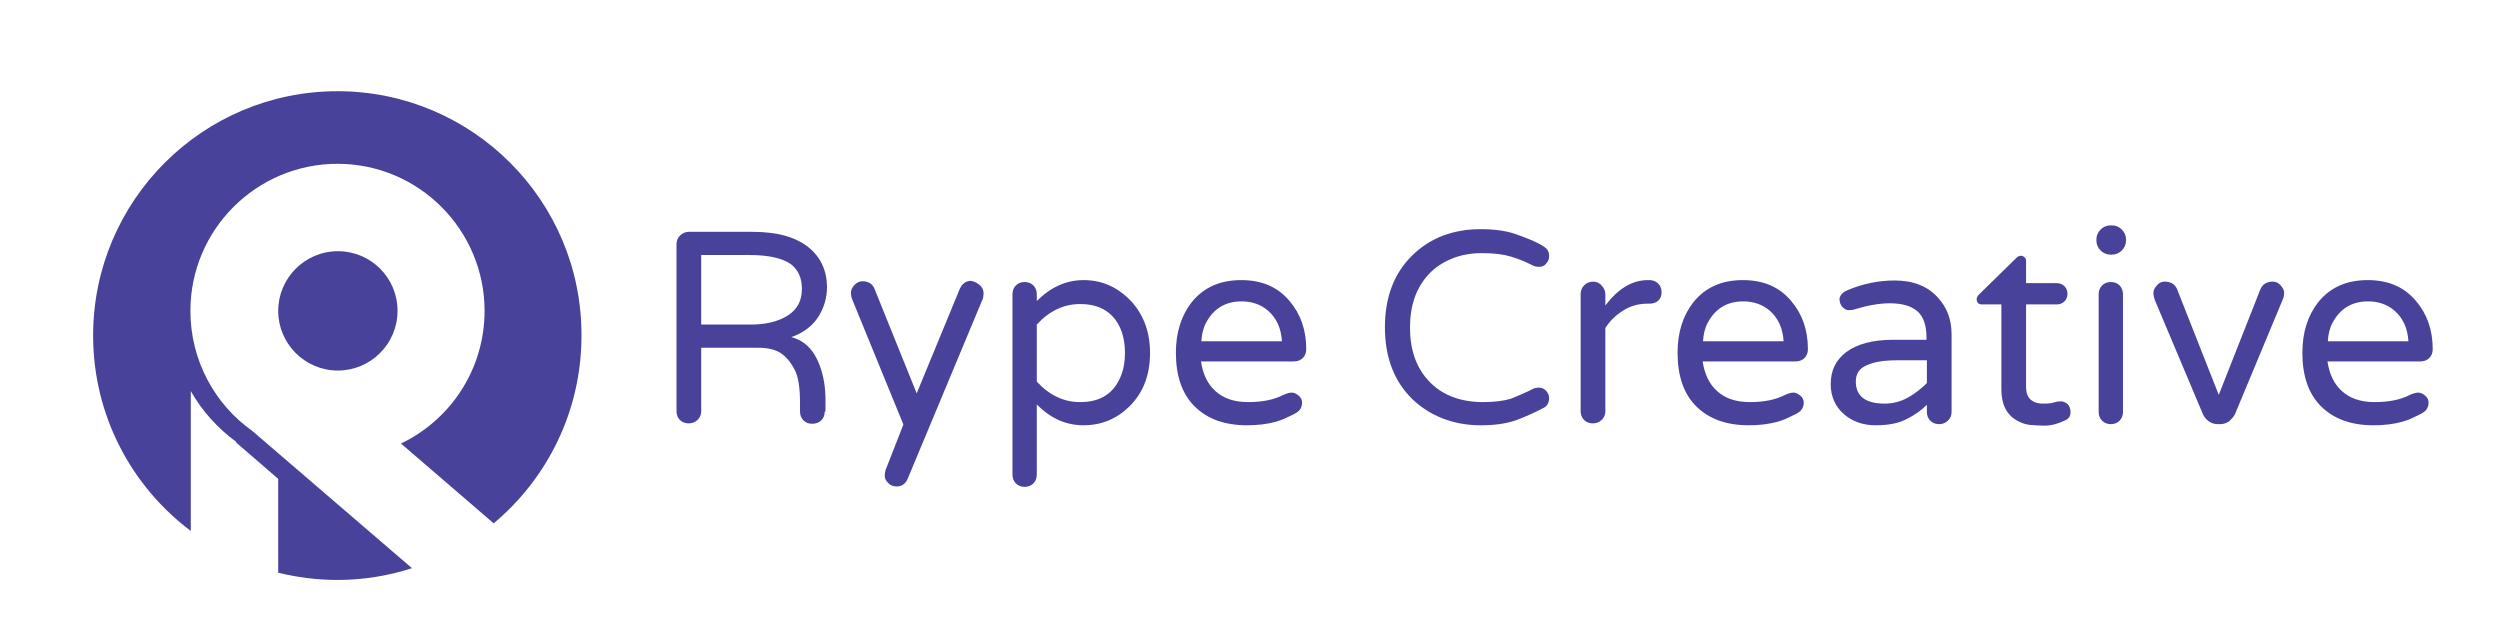
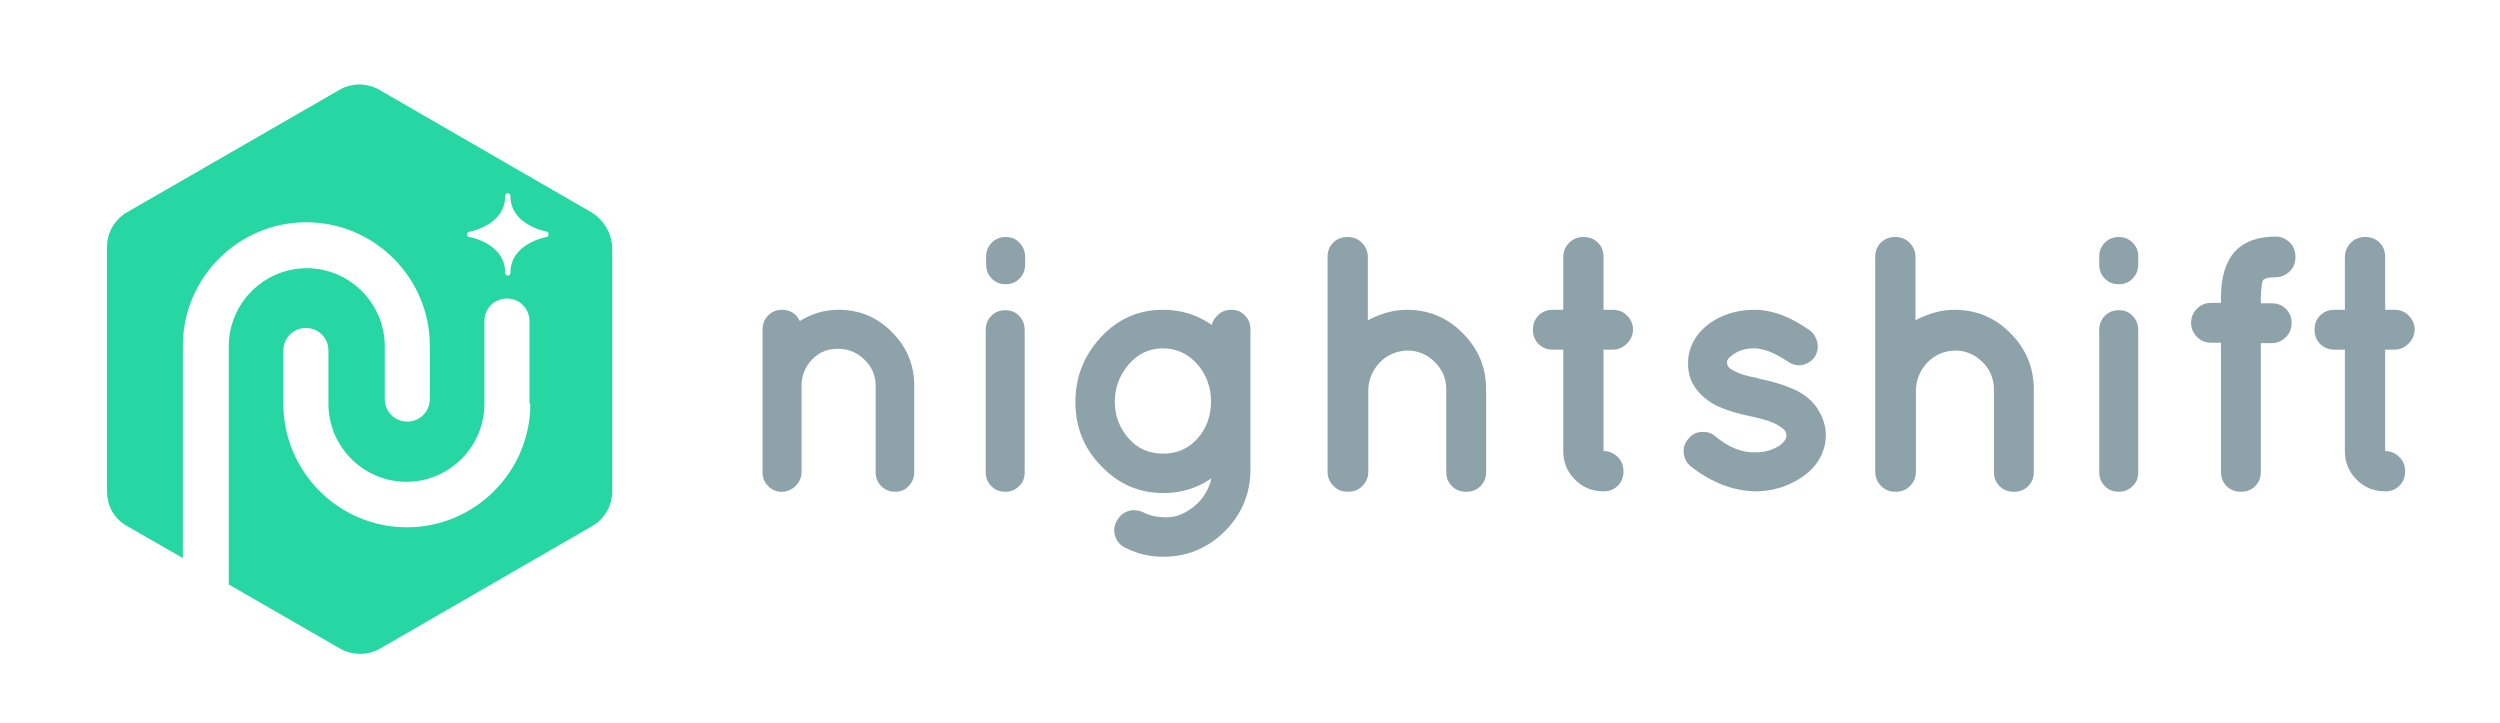
- <svg xmlns="http://www.w3.org/2000/svg" version="1.1" id="Layer_1" x="0px" y="0px" viewBox="0 0 657.8 166.7" style="enable-background:new 0 0 657.8 166.7;" xml:space="preserve">
+ <svg xmlns="http://www.w3.org/2000/svg" version="1.1" id="Layer_1" x="0px" y="0px" viewBox="0 0 577 166.7" style="enable-background:new 0 0 577 166.7;" xml:space="preserve">
  <style type="text/css">
- 	.st0{fill:#48429B;}
- 	.st1{fill:none;}
+ 	.st0{fill:#27D7A3;}
+ 	.st1{fill:#8EA3A9;}
</style>
+   <path class="st0" d="M136.5,49l-49-28.3c-2.8-1.6-6.3-1.6-9.1,0L29.3,49c-2.8,1.6-4.6,4.7-4.6,7.9v56.6c0,3.3,1.7,6.3,4.6,7.9  l12.9,7.4v-49c0-15.7,12.8-28.5,28.5-28.5c15.7,0,28.5,12.8,28.5,28.5v12.3c0,2.9-2.3,5.2-5.2,5.2c-2.9,0-5.2-2.3-5.2-5.2V79.9  c0-9.9-8.1-18-18-18s-18,8.1-18,18v54.6c0,0.1,0,0.3,0,0.4l25.7,14.8c1.4,0.8,3,1.2,4.6,1.2c1.6,0,3.2-0.4,4.6-1.2l49-28.3  c2.8-1.6,4.6-4.7,4.6-7.9V57C141.1,53.7,139.3,50.7,136.5,49z M122.4,93.2c0,15.7-12.8,28.5-28.5,28.5c-15.7,0-28.5-12.8-28.5-28.5  V80.9c0-2.9,2.3-5.2,5.2-5.2c2.9,0,5.2,2.3,5.2,5.2v12.3c0,9.9,8.1,18,18,18c9.9,0,18-8.1,18-18V74.1c0-2.9,2.3-5.2,5.2-5.2  c2.9,0,5.2,2.3,5.2,5.2V93.2z M126.1,54.7c-0.3,0.1-8.3,1.5-8.3,8.3c0,0.4-0.3,0.6-0.6,0.6c-0.4,0-0.6-0.3-0.6-0.6  c0-6.9-8.2-8.3-8.3-8.3c-0.3,0-0.5-0.3-0.5-0.6c0-0.3,0.2-0.6,0.5-0.6c0.3-0.1,8.3-1.5,8.3-8.3c0-0.4,0.3-0.6,0.6-0.6  c0.4,0,0.6,0.3,0.6,0.6c0,2.9,1.5,5.2,4.4,6.8c0.2,0.1,0.4,0.2,0.6,0.3c1.8,0.9,3.3,1.1,3.3,1.1c0.3,0.1,0.5,0.3,0.5,0.6  C126.7,54.4,126.4,54.6,126.1,54.7z" />
  <g>
-     <g>
-       <path class="st0" d="M88.8,24c-35.5,0-64.3,28.8-64.3,64.3c0,21,10.1,39.7,25.7,51.4v-36.8c3,5.3,7.1,9.8,12,13.4l-0.1,0.1    l11.1,9.6v24.7c5,1.2,10.2,1.9,15.6,1.9c6.8,0,13.4-1.1,19.6-3.1l-42-36.1l0,0c-9.9-7-16.3-18.6-16.3-31.6    c0-21.4,17.4-38.7,38.7-38.7c21.4,0,38.7,17.4,38.7,38.7c0,15.4-9,28.7-22,34.9l24.4,21c14.1-11.8,23.1-29.5,23.1-49.4    C153.1,52.8,124.3,24,88.8,24z" />
-       <path class="st0" d="M73.2,81.8c0,8.6,7,15.7,15.7,15.7c8.6,0,15.7-7,15.7-15.7s-7-15.7-15.7-15.7C80.2,66.1,73.2,73.2,73.2,81.8z    " />
-     </g>
-     <g>
-       <rect x="170.9" y="58.3" class="st1" width="555" height="74" />
-       <path class="st0" d="M217,108.3c0,0.9-0.3,1.7-0.9,2.3c-0.6,0.6-1.4,0.9-2.4,0.9c-1,0-1.7-0.3-2.3-0.9c-0.6-0.6-0.9-1.4-0.9-2.3    v-2.2c0-3.9-0.4-6.7-1.3-8.6c-0.9-1.8-2-3.3-3.5-4.4c-1.5-1.1-3.6-1.6-6.3-1.6h-14.9v16.7c0,0.9-0.3,1.7-1,2.3    c-0.6,0.6-1.4,0.9-2.3,0.9c-0.9,0-1.7-0.3-2.3-0.9c-0.6-0.6-0.9-1.4-0.9-2.3V64.3c0-0.9,0.3-1.7,0.9-2.3c0.6-0.6,1.4-1,2.3-1h16.8    c6.6,0,11.5,1.4,14.9,4.2c3.1,2.6,4.7,6.1,4.7,10.4c0,2.8-0.8,5.4-2.3,7.8c-1.6,2.4-3.9,4.2-7.1,5.3c3.5,0.9,6,3.4,7.5,7.5    c1,2.7,1.5,5.7,1.5,8.9V108.3z M197.5,85.4c4,0,7.3-0.8,9.8-2.4c2.5-1.6,3.7-3.9,3.7-7c0-2.9-1-5-2.9-6.5c-2.3-1.6-6-2.4-10.9-2.4    h-12.7v18.3H197.5z" />
-       <path class="st0" d="M257.9,75.1c0.6,0.6,0.9,1.3,0.9,2c0,0.7-0.1,1.2-0.2,1.5l-19.7,47.2c-0.6,1.5-1.6,2.2-3,2.2    c-0.9,0-1.6-0.3-2.2-0.9c-0.6-0.6-0.9-1.2-0.9-1.9c0-0.6,0.1-1.1,0.2-1.5l4.7-12l-13.5-33c-0.2-0.5-0.3-1.1-0.3-1.7    c0-0.7,0.3-1.3,0.9-2c0.6-0.6,1.3-1,2.1-1c1.6,0,2.7,0.7,3.2,2l11.1,27.5l11.3-27.4c0.6-1.4,1.6-2.2,3-2.2    C256.5,74.1,257.2,74.5,257.9,75.1z" />
-       <path class="st0" d="M272.8,79.2c3.6-3.6,7.7-5.5,12.3-5.5c4.7,0,8.6,1.7,12,5c3.6,3.6,5.5,8.4,5.5,14.1c0,5.9-1.8,10.6-5.5,14.2    c-3.4,3.3-7.4,4.9-12,4.9c-4.6,0-8.7-1.8-12.3-5.5v18.4c0,1-0.3,1.8-0.9,2.4c-0.6,0.6-1.4,0.9-2.3,0.9s-1.7-0.3-2.3-0.9    c-0.6-0.6-0.9-1.4-0.9-2.4V77.4c0-0.9,0.3-1.7,0.9-2.3c0.6-0.6,1.4-0.9,2.3-0.9s1.7,0.3,2.3,0.9c0.6,0.6,0.9,1.4,0.9,2.3V79.2z     M272.8,100.4c3.3,3.6,7.1,5.4,11.4,5.4c5.5,0,9.1-2.4,10.9-7.3c0.6-1.6,0.9-3.5,0.9-5.6c0-4.1-1.1-7.4-3.3-9.7    c-2.1-2.2-4.9-3.2-8.5-3.2c-4.3,0-8.1,1.8-11.4,5.4V100.4z" />
-       <path class="st0" d="M319.8,102.9c2.1,1.9,4.9,2.9,8.6,2.9c3.7,0,6.8-0.6,9.3-1.9c0.9-0.4,1.6-0.6,2.2-0.6c0.6,0,1.2,0.3,1.8,0.8    c0.6,0.5,0.9,1.1,0.9,1.8c0,1.2-0.5,2.1-1.5,2.7c-1,0.6-2,1-2.8,1.4c-0.8,0.4-1.7,0.7-2.7,1c-2.2,0.6-4.7,0.9-7.5,0.9    c-5.9,0-10.5-1.7-13.8-5c-3.3-3.3-4.9-8-4.9-14.1c0-5.3,1.4-9.7,4.1-13.2c3.1-3.9,7.4-5.9,13.1-5.9c5.4,0,9.6,1.8,12.7,5.5    c2.9,3.4,4.4,7.6,4.4,12.7c0,0.9-0.3,1.7-0.9,2.3c-0.6,0.6-1.4,0.9-2.4,0.9h-24.4C316.5,98.4,317.7,101,319.8,102.9z M326.7,79.3    c-4.3,0-7.4,1.9-9.4,5.7c-0.7,1.3-1.1,3-1.2,4.8h21.2c-0.2-3.4-1.4-6.1-3.7-8.1C331.7,80.1,329.4,79.3,326.7,79.3z" />
-       <path class="st0" d="M403.4,102.3c0.4-0.2,0.9-0.3,1.6-0.3c0.7,0,1.3,0.3,1.8,0.8c0.5,0.6,0.8,1.2,0.8,1.9c0,1.3-0.5,2.2-1.6,2.7    c-2.3,1.2-4.7,2.3-7.2,3.2c-2.6,0.9-5.6,1.3-9.2,1.3c-3.6,0-6.9-0.6-10-1.8c-3.1-1.2-5.7-2.9-8-5.1c-4.8-4.7-7.2-11-7.2-18.9    s2.4-14.2,7.2-18.9c4.7-4.6,10.7-6.9,18-6.9c3.6,0,6.6,0.4,9.2,1.3c2.6,0.9,4.5,1.7,5.9,2.4c1.4,0.7,2.2,1.3,2.5,1.8    c0.3,0.5,0.4,1,0.4,1.7c0,0.7-0.3,1.3-0.8,1.9c-0.5,0.6-1.1,0.8-1.8,0.8c-0.7,0-1.2-0.1-1.6-0.3c-1.9-1-3.9-1.8-5.9-2.4    c-2-0.6-4.5-0.9-7.5-0.9c-3,0-5.7,0.5-8.1,1.5c-2.4,1-4.5,2.4-6.1,4.2c-3.2,3.5-4.8,8.1-4.8,13.9c0,5.8,1.6,10.4,4.8,13.9    c3.5,3.8,8.3,5.7,14.5,5.7c2.8,0,5.3-0.3,7.3-0.9C399.5,104.1,401.5,103.3,403.4,102.3z" />
-       <path class="st0" d="M422.3,80.5c3.4-4.5,7.1-6.8,11.3-6.8h0.4c0.9,0,1.7,0.3,2.3,0.9c0.6,0.6,0.9,1.4,0.9,2.3s-0.3,1.7-0.9,2.2    c-0.6,0.6-1.4,0.8-2.4,0.8h-0.4c-2.4,0-4.5,0.6-6.4,1.8c-1.9,1.2-3.5,2.7-4.7,4.6v21.9c0,0.9-0.3,1.7-1,2.3    c-0.6,0.6-1.4,0.9-2.3,0.9c-0.9,0-1.7-0.3-2.3-0.9c-0.6-0.6-0.9-1.4-0.9-2.3V77.4c0-0.9,0.3-1.7,0.9-2.3c0.6-0.6,1.4-1,2.3-1    c0.9,0,1.7,0.3,2.3,1c0.6,0.6,1,1.4,1,2.3V80.5z" />
-       <path class="st0" d="M451.8,102.9c2.1,1.9,4.9,2.9,8.6,2.9c3.7,0,6.8-0.6,9.3-1.9c0.9-0.4,1.6-0.6,2.2-0.6c0.6,0,1.2,0.3,1.8,0.8    c0.6,0.5,0.9,1.1,0.9,1.8c0,1.2-0.5,2.1-1.5,2.7c-1,0.6-2,1-2.8,1.4c-0.8,0.4-1.7,0.7-2.7,1c-2.2,0.6-4.7,0.9-7.5,0.9    c-5.9,0-10.5-1.7-13.8-5c-3.3-3.3-4.9-8-4.9-14.1c0-5.3,1.4-9.7,4.1-13.2c3.1-3.9,7.4-5.9,13.1-5.9c5.4,0,9.6,1.8,12.7,5.5    c2.9,3.4,4.4,7.6,4.4,12.7c0,0.9-0.3,1.7-0.9,2.3c-0.6,0.6-1.4,0.9-2.4,0.9h-24.4C448.5,98.4,449.7,101,451.8,102.9z M458.7,79.3    c-4.3,0-7.4,1.9-9.4,5.7c-0.7,1.3-1.1,3-1.2,4.8h21.2c-0.2-3.4-1.4-6.1-3.7-8.1C463.7,80.1,461.4,79.3,458.7,79.3z" />
-       <path class="st0" d="M486,76.4c4-1.7,8.2-2.6,12.5-2.6c4.9,0,8.7,1.5,11.4,4.5c2.4,2.6,3.6,5.8,3.6,9.7v20.4c0,0.9-0.3,1.7-1,2.3    c-0.6,0.6-1.4,0.9-2.3,0.9c-0.9,0-1.7-0.3-2.3-0.9c-0.6-0.6-0.9-1.4-0.9-2.3v-1.9c-1.3,1.3-3,2.6-5.2,3.7c-2.2,1.2-5,1.7-8.3,1.7    c-3.3,0-6.1-1-8.3-2.9c-2.3-2-3.5-4.7-3.5-7.9c0-3.6,1.3-6.3,4-8.4c2.9-2.2,7.1-3.3,12.5-3.3h8.7v-0.6c0-3.2-0.8-5.5-2.4-6.9    c-1.6-1.4-4-2.1-7.3-2.1c-2.8,0-6,0.6-9.6,1.7c-0.4,0.1-0.8,0.1-1.3,0.1c-0.5,0-1-0.3-1.5-0.8c-0.5-0.5-0.8-1.3-0.8-2.3    C484.2,77.7,484.8,76.9,486,76.4z M488.3,100.4c0,3.8,2.5,5.8,7.6,5.8c2.3,0,4.4-0.6,6.3-1.7c1.9-1.1,3.5-2.4,4.8-3.7v-6h-7.8    c-3.4,0-6.1,0.4-8,1.3C489.2,96.9,488.3,98.4,488.3,100.4z" />
-       <path class="st0" d="M537.7,106.2c1.3,0,2.2-0.1,2.7-0.3c0.6-0.2,1.2-0.3,1.8-0.3c0.6,0,1.2,0.2,1.8,0.7c0.5,0.5,0.8,1.2,0.8,2.2    c0,1-0.5,1.7-1.4,2.1c-2.1,1-3.8,1.4-5.3,1.4s-2.8-0.1-4-0.2c-1.2-0.1-2.4-0.6-3.5-1.2c-2.6-1.5-4-4.2-4-8.1V80.1h-5.1    c-0.9,0-1.4-0.5-1.4-1.4c0-0.4,0.2-0.8,0.6-1.2l9.8-9.6c0.4-0.4,0.8-0.6,1.2-0.6c0.4,0,0.7,0.1,1,0.4c0.3,0.3,0.4,0.6,0.4,1v5.8    h8.1c0.8,0,1.5,0.3,2,0.8c0.5,0.5,0.8,1.2,0.8,2c0,0.8-0.3,1.5-0.8,2c-0.5,0.5-1.2,0.8-2,0.8h-8.1v21.7c0,1.8,0.6,3.1,1.7,3.7    C535.5,106,536.4,106.2,537.7,106.2z" />
-       <path class="st0" d="M559.4,63.3c0,1-0.4,1.9-1.1,2.6c-0.7,0.7-1.6,1.1-2.6,1.1h-0.4c-1,0-1.9-0.4-2.6-1.1    c-0.7-0.7-1.1-1.6-1.1-2.6V63c0-1,0.4-1.9,1.1-2.6c0.7-0.7,1.6-1.1,2.6-1.1h0.4c1,0,1.9,0.4,2.6,1.1c0.7,0.7,1.1,1.6,1.1,2.6V63.3    z M553.1,75.1c0.6-0.6,1.4-0.9,2.3-0.9c0.9,0,1.7,0.3,2.3,0.9c0.6,0.6,0.9,1.4,0.9,2.4v30.9c0,0.9-0.3,1.7-0.9,2.3    c-0.6,0.6-1.4,0.9-2.3,0.9c-0.9,0-1.7-0.3-2.3-0.9c-0.6-0.6-0.9-1.4-0.9-2.3V77.4C552.2,76.5,552.5,75.7,553.1,75.1z" />
-       <path class="st0" d="M594.8,76c0.6-1.2,1.6-1.9,3.2-1.9c0.8,0,1.5,0.3,2.1,1s0.9,1.3,0.9,1.8c0,0.8-0.1,1.4-0.4,2l-12.5,30    c-0.3,0.7-0.9,1.3-1.5,1.9c-0.7,0.5-1.5,0.8-2.4,0.8h-0.7c-0.9,0-1.7-0.3-2.4-0.8c-0.7-0.5-1.2-1.2-1.5-1.9L567,79    c-0.2-0.6-0.4-1.2-0.4-1.9c0-0.7,0.3-1.3,0.9-2s1.3-1,2.1-1c1.5,0,2.6,0.6,3.2,1.9l11,27.9L594.8,76z" />
-       <path class="st0" d="M616.2,102.9c2.1,1.9,4.9,2.9,8.6,2.9c3.7,0,6.8-0.6,9.3-1.9c0.9-0.4,1.6-0.6,2.2-0.6c0.6,0,1.2,0.3,1.8,0.8    c0.6,0.5,0.9,1.1,0.9,1.8c0,1.2-0.5,2.1-1.5,2.7c-1,0.6-2,1-2.8,1.4c-0.8,0.4-1.7,0.7-2.7,1c-2.2,0.6-4.7,0.9-7.5,0.9    c-5.9,0-10.5-1.7-13.8-5c-3.3-3.3-4.9-8-4.9-14.1c0-5.3,1.4-9.7,4.1-13.2c3.1-3.9,7.4-5.9,13.1-5.9c5.4,0,9.6,1.8,12.7,5.5    c2.9,3.4,4.4,7.6,4.4,12.7c0,0.9-0.3,1.7-0.9,2.3c-0.6,0.6-1.4,0.9-2.4,0.9h-24.4C612.9,98.4,614.1,101,616.2,102.9z M623.1,79.3    c-4.3,0-7.4,1.9-9.4,5.7c-0.7,1.3-1.1,3-1.2,4.8h21.2c-0.2-3.4-1.4-6.1-3.7-8.1C628.1,80.1,625.8,79.3,623.1,79.3z" />
-     </g>
+     <path class="st1" d="M185,109c0,1.2-0.5,2.3-1.4,3.2c-1,0.9-2,1.3-3.2,1.3c-1.2,0-2.2-0.4-3.1-1.3c-0.9-0.9-1.3-1.9-1.3-3.2V76   c0-1.2,0.4-2.3,1.3-3.2c0.9-0.9,1.9-1.3,3.2-1.3c1.9,0,3.3,0.9,4.1,2.6c2.7-1.7,5.7-2.6,8.9-2.6c4.9,0,9,1.7,12.4,5.2   c3.4,3.4,5.1,7.5,5.1,12.3V109c0,1.2-0.4,2.3-1.3,3.2c-0.8,0.9-1.9,1.3-3.1,1.3c-1.2,0-2.3-0.4-3.2-1.3c-0.9-0.9-1.3-1.9-1.3-3.2   V89c0-2.4-0.9-4.4-2.6-6c-1.7-1.7-3.8-2.5-6.1-2.5c-2.4,0-4.4,0.8-6,2.5c-1.6,1.7-2.4,3.7-2.4,6V109z" />
+     <path class="st1" d="M236.6,59.2V61c0,1.3-0.4,2.4-1.3,3.3c-0.9,0.9-1.9,1.3-3.2,1.3c-1.3,0-2.3-0.4-3.2-1.3   c-0.9-0.9-1.3-2-1.3-3.3v-1.8c0-1.2,0.4-2.3,1.3-3.2c0.9-0.9,2-1.3,3.2-1.3c1.3,0,2.3,0.4,3.2,1.3   C236.1,56.9,236.6,57.9,236.6,59.2z M228.8,72.9c0.9-0.9,1.9-1.3,3.2-1.3c1.3,0,2.4,0.4,3.2,1.3c0.9,0.9,1.3,2,1.3,3.3V109   c0,1.3-0.4,2.4-1.3,3.2c-0.9,0.9-1.9,1.3-3.2,1.3c-1.3,0-2.3-0.4-3.2-1.3c-0.9-0.9-1.3-2-1.3-3.2V76.2   C227.5,74.9,227.9,73.8,228.8,72.9z" />
+     <path class="st1" d="M254.1,107.5c-3.9-4-5.9-8.9-5.9-14.7c0-5.8,2-10.8,5.9-15c3.9-4.2,8.7-6.3,14.3-6.3c4.3,0,8,1.2,11.3,3.5   c0.2-1,0.8-1.8,1.6-2.5c0.8-0.7,1.8-1,3-1c1.1,0,2.2,0.4,3,1.3c0.9,0.9,1.3,1.9,1.3,3.2v32.4c0,5.5-2,10.3-5.9,14.2   c-3.9,3.9-8.7,5.9-14.2,5.9c-3.2,0-6.1-0.7-8.8-2.1c-1.1-0.5-1.9-1.4-2.3-2.6c-0.4-1.2-0.3-2.4,0.3-3.5c0.6-1.1,1.4-1.9,2.6-2.3   c1.1-0.4,2.3-0.3,3.5,0.2c1.5,0.8,3.3,1.2,5.5,1.2c2.2,0,4.3-0.9,6.4-2.6c2-1.7,3.3-3.8,3.9-6.4c-3.2,2.2-6.9,3.4-11,3.4   C262.8,113.8,258.1,111.7,254.1,107.5z M257.3,92.7c0,3.3,1.1,6.1,3.2,8.5c2.1,2.4,4.8,3.5,7.9,3.5c3.2,0,5.8-1.1,7.9-3.4   c2.1-2.3,3.2-5.2,3.2-8.6c0-3.4-1.1-6.3-3.2-8.7c-2.2-2.4-4.8-3.6-7.9-3.6c-3.1,0-5.7,1.2-7.9,3.7   C258.4,86.6,257.3,89.4,257.3,92.7z" />
+     <path class="st1" d="M314.4,112.2c-0.9,0.9-2,1.3-3.3,1.3s-2.4-0.4-3.3-1.3c-0.9-0.9-1.4-2-1.4-3.3V59.3c0-1.3,0.4-2.4,1.3-3.3   c0.9-0.9,2-1.3,3.3-1.3c1.3,0,2.4,0.4,3.3,1.3c0.9,0.9,1.4,2,1.4,3.3v14.6c3.1-1.6,6.1-2.4,9-2.4c5,0,9.4,1.8,12.9,5.4   c3.6,3.6,5.4,7.9,5.4,13v19c0,1.3-0.4,2.4-1.3,3.3c-0.9,0.9-2,1.3-3.3,1.3c-1.3,0-2.4-0.4-3.3-1.3c-0.9-0.9-1.3-2-1.3-3.3v-19   c0-2.5-0.9-4.6-2.6-6.3c-1.8-1.8-3.9-2.7-6.4-2.7c-2.5,0.1-4.6,1-6.3,2.7c-1.7,1.8-2.6,3.9-2.7,6.3v19   C315.8,110.2,315.3,111.3,314.4,112.2z" />
+     <path class="st1" d="M372.2,71.5c1.3,0,2.4,0.4,3.3,1.3c0.9,0.9,1.4,2,1.4,3.2c0,1.3-0.5,2.4-1.4,3.3c-0.9,0.9-2,1.4-3.3,1.4h-2.1   v23.4c1.3,0,2.4,0.5,3.3,1.4c0.9,0.9,1.3,2,1.3,3.3c0,1.3-0.4,2.4-1.3,3.3c-0.9,0.9-2,1.3-3.3,1.3c-2.6,0-4.8-0.9-6.6-2.7   c-1.8-1.8-2.7-4-2.7-6.6V80.7h-2.4c-1.3,0-2.4-0.4-3.3-1.3c-0.9-0.9-1.3-2-1.3-3.3c0-1.3,0.4-2.4,1.3-3.3c0.9-0.9,2-1.3,3.3-1.3   h2.4V59.3c0-1.3,0.5-2.4,1.4-3.3c0.9-0.9,2-1.3,3.3-1.3c1.3,0,2.4,0.4,3.3,1.3c0.9,0.9,1.3,2,1.3,3.3v12.2H372.2z" />
+     <path class="st1" d="M417.5,76.1c1,0.7,1.6,1.6,1.9,2.8c0.3,1.2,0.1,2.3-0.5,3.4c-0.7,1-1.6,1.6-2.8,1.9c-1.2,0.3-2.3,0-3.4-0.7   c-3.1-2.1-5.7-3.1-7.8-3.1c-2,0-3.7,0.5-5,1.5c-0.9,0.6-1.3,1.2-1.3,1.6c0,0.5,0.1,0.8,0.2,1c0.1,0.2,0.4,0.5,0.9,0.8   c1.2,0.8,3.3,1.5,6.1,2l0.1,0.1h0.1c3,0.6,5.7,1.4,8.1,2.5c2.5,1.1,4.3,2.7,5.5,4.6c1.2,2,1.8,3.9,1.8,5.8c0,3.9-1.8,7.2-5.3,9.7   c-3.2,2.2-6.9,3.4-10.9,3.4c-5.2-0.1-10.2-2-15-5.8c-0.9-0.7-1.4-1.7-1.6-3c-0.1-1.3,0.2-2.3,1-3.2c0.7-1,1.7-1.6,3-1.7   c1.3-0.1,2.4,0.2,3.3,1c3,2.5,6.1,3.8,9.2,3.7c2.1,0,4-0.5,5.7-1.6c1-0.8,1.5-1.6,1.5-2.1c0-0.6-0.1-1-0.3-1.2   c-0.1-0.3-0.5-0.6-1.1-1c-1.3-1-3.6-1.7-6.7-2.4h-0.1c-3-0.6-5.6-1.4-7.8-2.4c-2.2-1.1-4-2.6-5.3-4.6c-1-1.6-1.4-3.3-1.4-5.3   c0-3.6,1.7-6.7,5-9.2c3-2.1,6.5-3.1,10.4-3.1C408.9,71.5,413,73,417.5,76.1z" />
+     <path class="st1" d="M440.8,112.2c-0.9,0.9-2,1.3-3.3,1.3c-1.3,0-2.4-0.4-3.3-1.3c-0.9-0.9-1.4-2-1.4-3.3V59.3   c0-1.3,0.4-2.4,1.3-3.3c0.9-0.9,2-1.3,3.3-1.3c1.3,0,2.4,0.4,3.3,1.3c0.9,0.9,1.4,2,1.4,3.3v14.6c3.1-1.6,6.1-2.4,9-2.4   c5,0,9.4,1.8,12.9,5.4c3.6,3.6,5.4,7.9,5.4,13v19c0,1.3-0.4,2.4-1.3,3.3c-0.9,0.9-2,1.3-3.3,1.3c-1.3,0-2.4-0.4-3.3-1.3   c-0.9-0.9-1.3-2-1.3-3.3v-19c0-2.5-0.9-4.6-2.6-6.3c-1.8-1.8-3.9-2.7-6.4-2.7c-2.5,0.1-4.6,1-6.3,2.7c-1.7,1.8-2.6,3.9-2.7,6.3v19   C442.2,110.2,441.7,111.3,440.8,112.2z" />
+     <path class="st1" d="M493.5,59.2V61c0,1.3-0.4,2.4-1.3,3.3c-0.9,0.9-1.9,1.3-3.2,1.3c-1.3,0-2.3-0.4-3.2-1.3   c-0.9-0.9-1.3-2-1.3-3.3v-1.8c0-1.2,0.4-2.3,1.3-3.2c0.9-0.9,2-1.3,3.2-1.3c1.3,0,2.3,0.4,3.2,1.3   C493.1,56.9,493.5,57.9,493.5,59.2z M485.8,72.9c0.9-0.9,1.9-1.3,3.2-1.3c1.3,0,2.4,0.4,3.2,1.3c0.9,0.9,1.3,2,1.3,3.3V109   c0,1.3-0.4,2.4-1.3,3.2c-0.9,0.9-1.9,1.3-3.2,1.3c-1.3,0-2.3-0.4-3.2-1.3c-0.9-0.9-1.3-2-1.3-3.2V76.2   C484.5,74.9,484.9,73.8,485.8,72.9z" />
+     <path class="st1" d="M529.8,59.3c0,1.3-0.4,2.4-1.3,3.3c-0.9,0.9-2,1.4-3.4,1.4c-1.4,0-2.2,0.2-2.6,0.5c-0.2,0-0.4,0.5-0.5,1.4   c-0.1,1-0.2,1.9-0.2,2.9v1.2h2.5c1.3,0,2.4,0.4,3.3,1.3c0.9,0.9,1.3,2,1.3,3.2c0,1.3-0.4,2.4-1.3,3.3c-0.9,0.9-2,1.4-3.3,1.4h-2.5   v29.7c0,1.3-0.4,2.4-1.3,3.3c-0.9,0.9-2,1.3-3.3,1.3c-1.3,0-2.4-0.4-3.3-1.3c-0.9-0.9-1.3-2-1.3-3.3V79.1h-2.2   c-1.3,0-2.4-0.4-3.3-1.3c-0.9-0.9-1.4-2-1.4-3.3s0.5-2.4,1.4-3.3c0.9-0.9,2-1.3,3.3-1.3h2.2v-1.2c0-9.4,4.2-14.1,12.7-14.1   c1.2,0,2.3,0.5,3.2,1.4C529.4,56.9,529.8,58,529.8,59.3z" />
+     <path class="st1" d="M552.6,71.5c1.3,0,2.4,0.4,3.3,1.3c0.9,0.9,1.4,2,1.4,3.2c0,1.3-0.5,2.4-1.4,3.3c-0.9,0.9-2,1.4-3.3,1.4h-2.1   v23.4c1.3,0,2.4,0.5,3.3,1.4c0.9,0.9,1.3,2,1.3,3.3c0,1.3-0.4,2.4-1.3,3.3c-0.9,0.9-2,1.3-3.3,1.3c-2.6,0-4.8-0.9-6.6-2.7   c-1.8-1.8-2.7-4-2.7-6.6V80.7h-2.4c-1.3,0-2.4-0.4-3.3-1.3c-0.9-0.9-1.3-2-1.3-3.3c0-1.3,0.4-2.4,1.3-3.3c0.9-0.9,2-1.3,3.3-1.3   h2.4V59.3c0-1.3,0.5-2.4,1.4-3.3c0.9-0.9,2-1.3,3.3-1.3c1.3,0,2.4,0.4,3.3,1.3c0.9,0.9,1.3,2,1.3,3.3v12.2H552.6z" />
  </g>
-   <g>
- </g>
-   <g>
- </g>
-   <g>
- </g>
-   <g>
- </g>
-   <g>
- </g>
-   <g>
- </g>
</svg>
